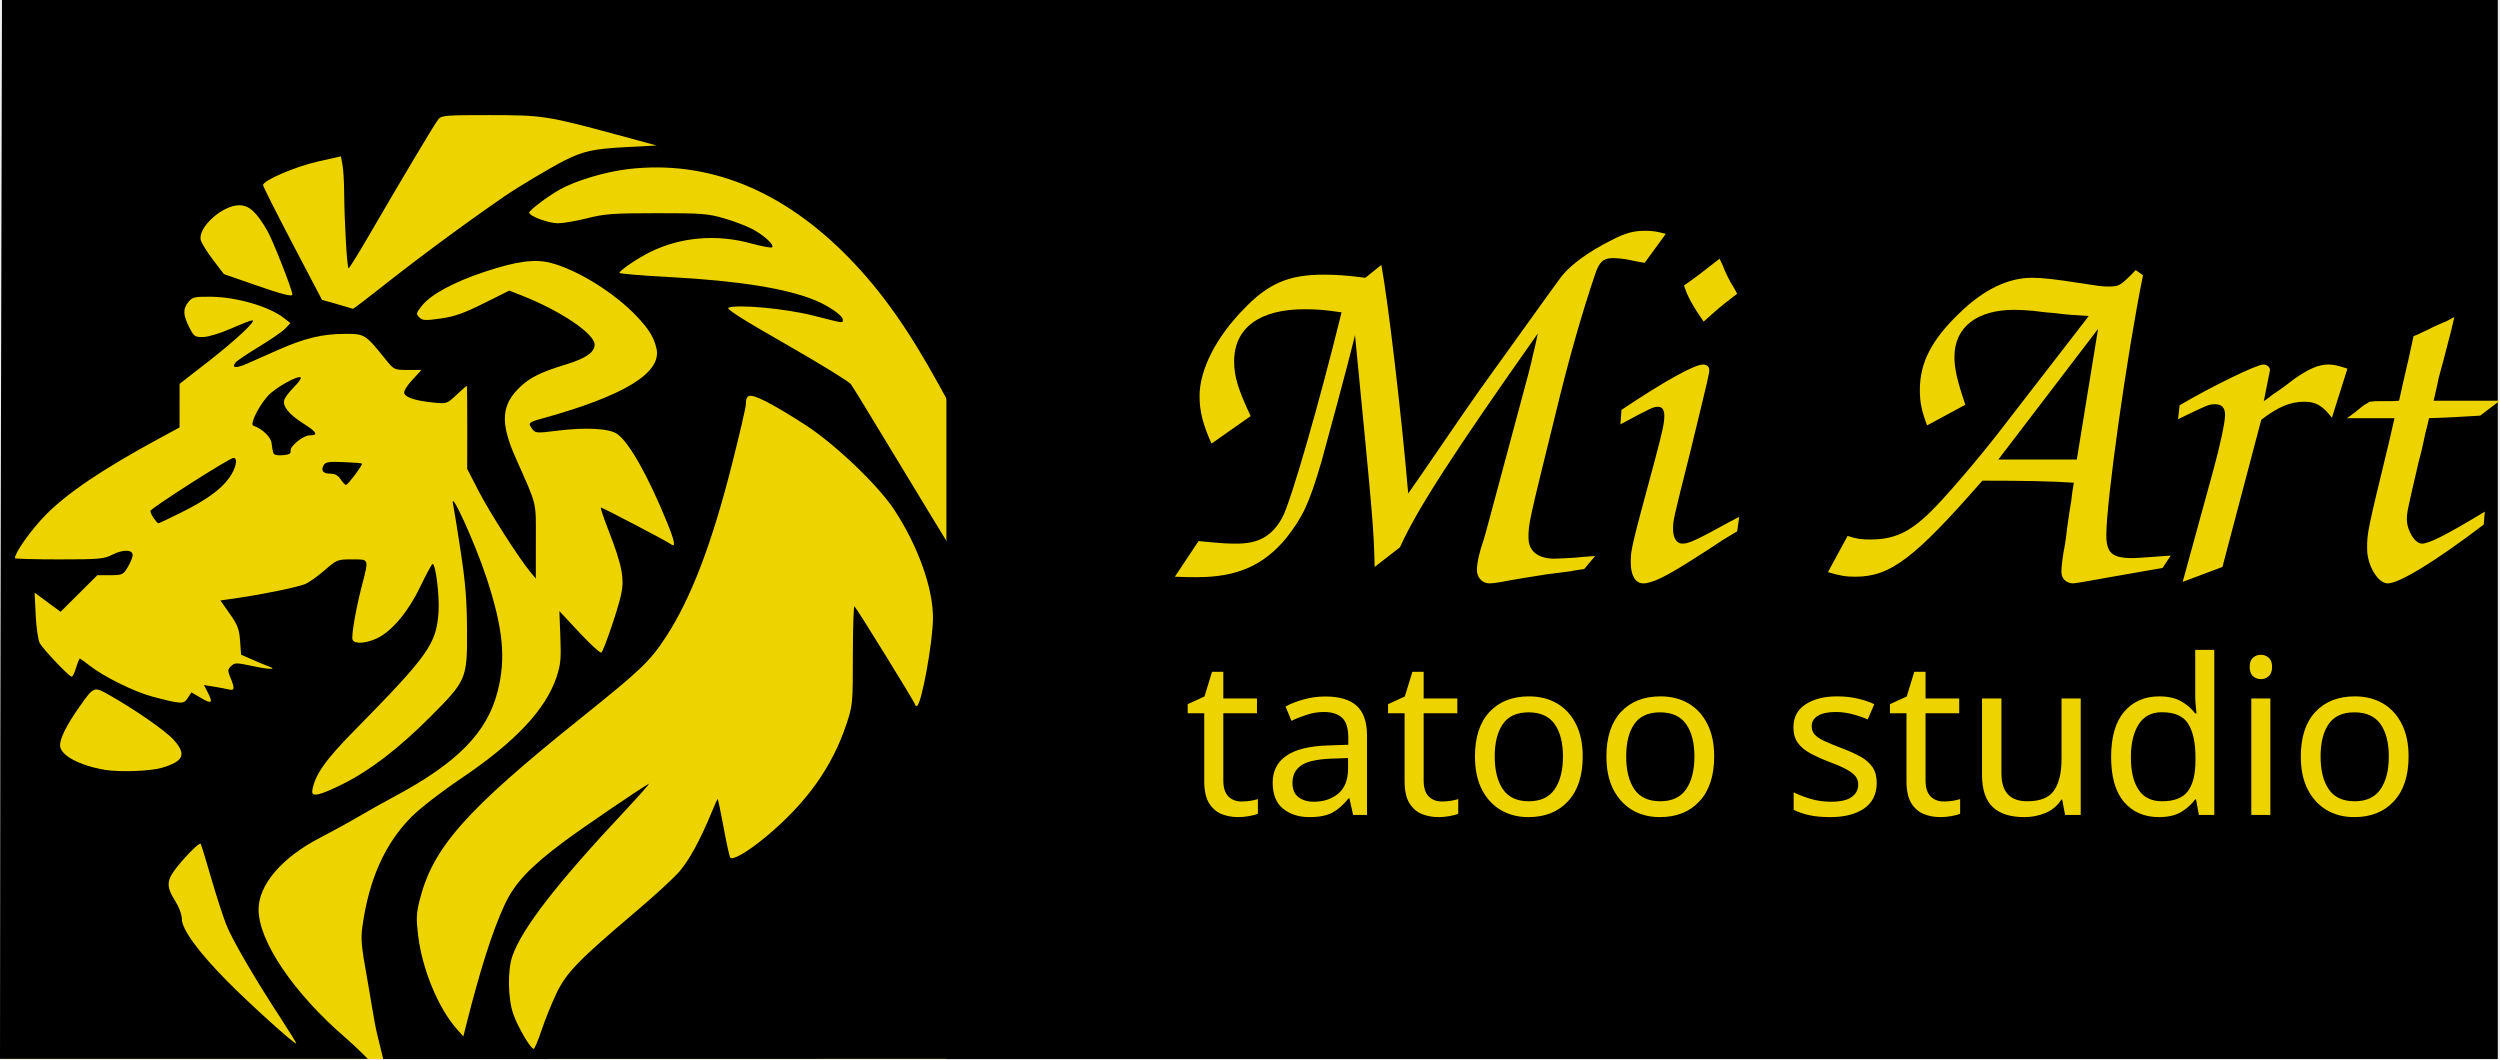
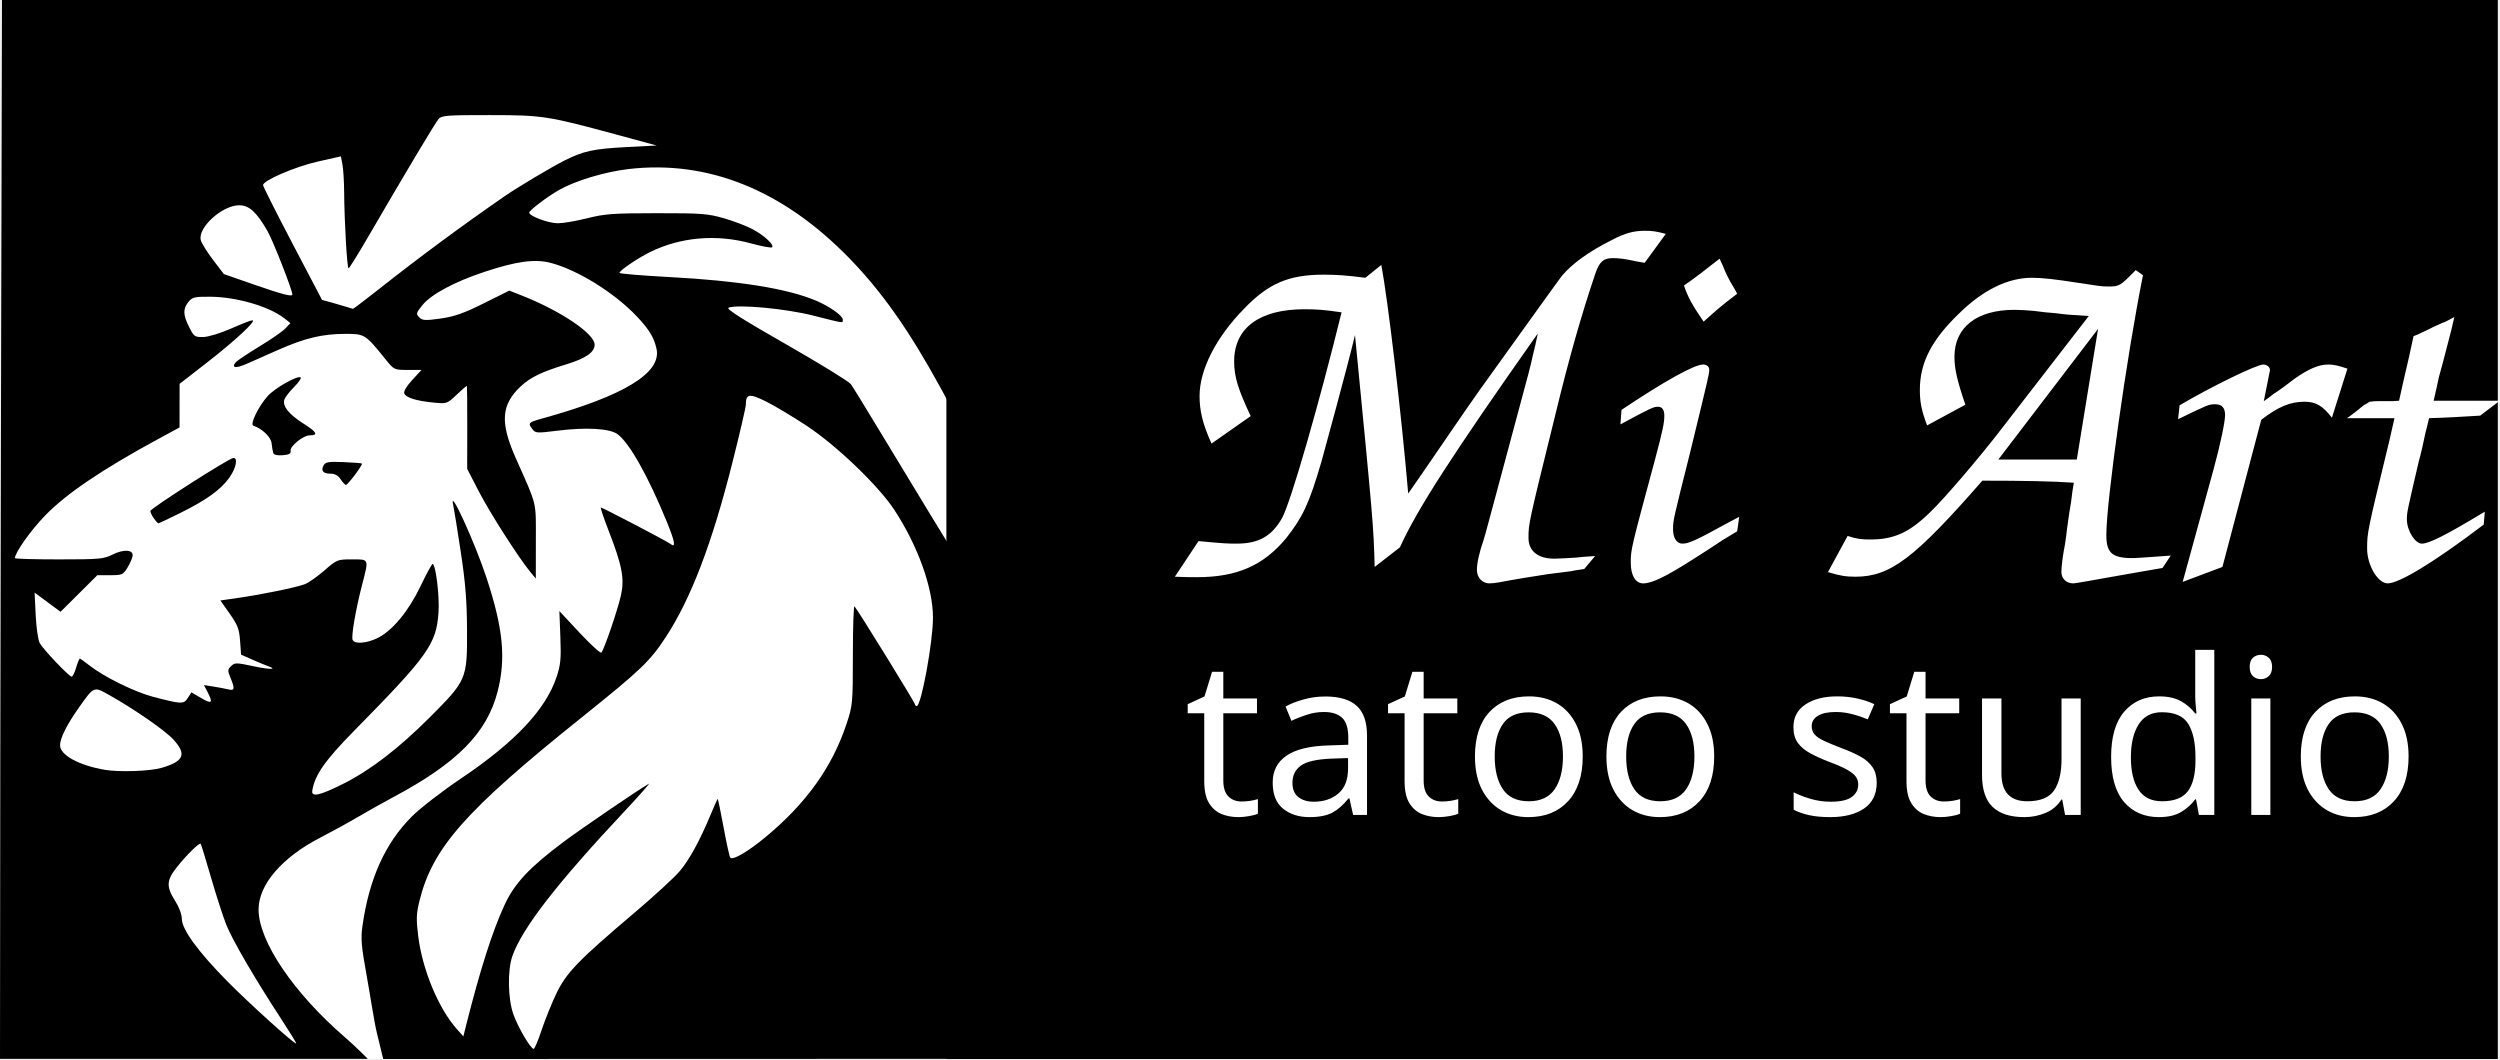
<svg xmlns="http://www.w3.org/2000/svg" width="340mm" height="144.027mm" viewBox="0 0 340 144.027" version="1.1" id="svg4598">
  <defs id="defs4592" />
  <g id="layer1" transform="translate(0,-152.973)">
    <text xml:space="preserve" style="font-style:normal;font-weight:normal;font-size:10.583px;line-height:1.25;font-family:sans-serif;letter-spacing:0px;word-spacing:0px;fill:#000000;fill-opacity:1;stroke:none;stroke-width:0.265" x="207.879" y="248.568" id="text4522">
      <tspan id="tspan4520" x="207.879" y="257.932" style="stroke-width:0.265" />
    </text>
-     <rect style="opacity:0.998;fill:#edd400;fill-opacity:1;stroke:none;stroke-width:5.062;stroke-miterlimit:4;stroke-dasharray:none;stroke-opacity:0.399" id="rect4514" width="134.978" height="143.487" x="0.529" y="153.502" />
+     <rect style="opacity:0.998;fill:#ffffff;fill-opacity:1;stroke:none;stroke-width:5.062;stroke-miterlimit:4;stroke-dasharray:none;stroke-opacity:0.399" id="rect4514" width="134.978" height="143.487" x="0.529" y="153.502" />
    <rect style="opacity:0.998;fill:#000000;fill-opacity:1;stroke:none;stroke-width:2.317;stroke-miterlimit:4;stroke-dasharray:none;stroke-opacity:1" id="rect4532" width="210.992" height="144.027" x="128.709" y="152.973" />
    <path style="fill:#000000;stroke-width:0.307" d="M 0.27,152.973 H 61.543 129.032 l -0.007,27.379 -0.007,27.379 -1.262,-2.301 c -4.161,-7.586 -7.83,-12.785 -12.201,-17.289 -9.03,-9.304 -19.236,-13.437 -30.071,-12.177 -3.205,0.373 -7.249,1.588 -9.438,2.836 -1.635,0.932 -4.072,2.78 -4.072,3.087 0,0.476 2.592,1.442 3.887,1.449 0.704,0.004 2.498,-0.302 3.988,-0.678 2.392,-0.605 3.496,-0.686 9.457,-0.69 6.146,-0.004 6.967,0.058 9.194,0.703 1.345,0.389 3.098,1.063 3.896,1.497 1.579,0.86 2.932,2.122 2.614,2.44 -0.11,0.11 -1.41,-0.131 -2.89,-0.536 -4.703,-1.286 -9.575,-0.862 -13.734,1.194 -1.684,0.832 -4.141,2.507 -4.141,2.821 0,0.11 3.072,0.365 6.826,0.567 9.444,0.509 15.958,1.555 19.863,3.188 1.838,0.769 3.681,2.06 3.681,2.579 0,0.529 0.354,0.576 -4.046,-0.535 -3.765,-0.951 -10.229,-1.55 -11.492,-1.065 -0.379,0.145 1.85,1.563 7.814,4.968 4.589,2.621 8.561,5.065 8.827,5.432 0.266,0.367 2.148,3.428 4.182,6.803 2.035,3.374 4.922,8.137 6.416,10.583 l 2.716,4.448 6e-4,33.454 6.2e-4,36.47 -76.916,0.019 -0.841,-3.451 c -0.396,-1.623 -0.916,-5.157 -1.396,-7.804 -0.741,-4.085 -0.829,-5.117 -0.587,-6.826 0.91,-6.427 3.074,-11.238 6.69,-14.873 1.151,-1.157 4.097,-3.435 6.788,-5.247 7.295,-4.914 11.452,-9.338 12.92,-13.749 0.557,-1.673 0.633,-2.474 0.518,-5.465 l -0.134,-3.504 2.747,2.946 c 1.511,1.62 2.847,2.834 2.969,2.697 0.369,-0.413 2.16,-5.637 2.636,-7.688 0.54,-2.327 0.214,-4.071 -1.666,-8.919 -0.666,-1.717 -1.136,-3.122 -1.046,-3.122 0.228,0 9.04,4.612 9.481,4.962 0.755,0.6 0.6,-0.313 -0.517,-3.037 -2.548,-6.215 -5.06,-10.682 -6.687,-11.892 -1.061,-0.788 -4.264,-0.972 -8.233,-0.473 -2.711,0.341 -2.944,0.328 -3.34,-0.195 -0.651,-0.859 -0.575,-0.943 1.318,-1.467 11.134,-3.083 16.255,-6.201 15.551,-9.471 -0.329,-1.529 -1.009,-2.649 -2.685,-4.421 -3.028,-3.201 -8.048,-6.322 -11.7,-7.273 -2.166,-0.564 -4.664,-0.225 -9.039,1.229 -4.093,1.36 -7.217,3.038 -8.418,4.521 -0.862,1.065 -0.893,1.186 -0.427,1.652 0.441,0.441 0.798,0.461 2.893,0.167 1.882,-0.264 3.131,-0.704 5.872,-2.068 l 3.482,-1.732 1.737,0.685 c 5.258,2.074 9.866,5.185 9.866,6.661 0,1.049 -1.203,1.879 -3.915,2.703 -3.301,1.002 -4.832,1.746 -6.158,2.995 -2.638,2.483 -2.802,4.889 -0.665,9.707 2.983,6.725 2.748,5.751 2.744,11.35 l -0.004,5.062 -0.762,-0.92 c -1.568,-1.893 -5.52,-8.08 -7.019,-10.987 l -1.553,-3.011 0.01,-5.655 c 0.006,-3.11 -0.023,-5.655 -0.063,-5.655 -0.041,0 -0.667,0.557 -1.391,1.237 -1.306,1.227 -1.333,1.235 -3.158,1.053 -2.366,-0.237 -3.735,-0.667 -3.956,-1.243 -0.106,-0.277 0.323,-0.998 1.086,-1.826 l 1.261,-1.368 h -1.864 c -1.853,0 -1.872,-0.009 -3.03,-1.446 -2.759,-3.422 -2.824,-3.463 -5.506,-3.458 -3.074,0.006 -5.463,0.576 -9.052,2.161 -1.576,0.696 -3.519,1.555 -4.317,1.909 -1.483,0.657 -2.138,0.573 -1.502,-0.194 0.196,-0.236 1.643,-1.207 3.215,-2.159 1.572,-0.951 3.166,-2.056 3.541,-2.456 l 0.682,-0.726 -0.838,-0.66 c -2.04,-1.604 -6.484,-2.899 -10.039,-2.925 -2.167,-0.016 -2.462,0.054 -2.991,0.707 -0.765,0.944 -0.741,1.755 0.103,3.429 0.649,1.287 0.763,1.367 1.917,1.343 0.697,-0.015 2.327,-0.512 3.773,-1.15 1.4,-0.619 2.706,-1.125 2.901,-1.125 0.638,0 -2.299,2.739 -6.137,5.723 l -3.758,2.921 -0.003,2.964 -0.003,2.964 -2.829,1.534 c -7.665,4.155 -12.494,7.416 -15.418,10.411 -1.975,2.024 -4.141,5.074 -4.141,5.832 0,0.093 2.697,0.169 5.994,0.169 5.446,0 6.107,-0.058 7.232,-0.632 1.554,-0.793 2.924,-0.708 2.775,0.172 -0.057,0.337 -0.379,1.062 -0.715,1.611 -0.573,0.935 -0.719,0.997 -2.344,0.997 h -1.732 l -2.502,2.489 -2.502,2.489 -1.765,-1.304 -1.765,-1.304 0.146,3.035 c 0.08,1.669 0.322,3.379 0.538,3.799 0.429,0.836 4.001,4.598 4.366,4.598 0.125,0 0.392,-0.552 0.594,-1.227 0.202,-0.675 0.429,-1.227 0.505,-1.227 0.076,0 0.662,0.416 1.304,0.924 1.917,1.518 6.129,3.601 8.585,4.245 3.973,1.042 4.225,1.051 4.792,0.186 l 0.501,-0.765 1.341,0.786 c 1.44,0.844 1.624,0.663 0.85,-0.833 l -0.491,-0.949 1.334,0.212 c 0.734,0.117 1.645,0.29 2.025,0.384 0.813,0.203 0.863,-0.115 0.248,-1.587 -0.39,-0.933 -0.387,-1.115 0.022,-1.524 0.566,-0.566 0.657,-0.566 3.314,-0.003 2.002,0.424 3.106,0.405 1.829,-0.032 -0.319,-0.109 -1.288,-0.511 -2.152,-0.893 l -1.571,-0.694 -0.136,-1.881 c -0.115,-1.595 -0.329,-2.155 -1.407,-3.683 l -1.271,-1.802 2.518,-0.366 c 3.303,-0.479 7.803,-1.408 8.96,-1.848 0.506,-0.193 1.703,-1.031 2.66,-1.863 1.705,-1.483 1.78,-1.513 3.758,-1.513 2.362,0 2.306,-0.143 1.372,3.477 -0.862,3.342 -1.484,6.947 -1.288,7.459 0.235,0.611 1.862,0.504 3.361,-0.221 2.029,-0.982 4.232,-3.632 5.874,-7.062 0.793,-1.658 1.533,-3.021 1.645,-3.027 0.415,-0.024 0.952,4.291 0.81,6.505 -0.281,4.373 -1.362,5.898 -11.483,16.184 -3.95,4.015 -5.346,6.009 -5.688,8.129 -0.152,0.937 1.001,0.685 4.196,-0.917 3.725,-1.868 7.549,-4.807 11.825,-9.087 4.963,-4.968 5.053,-5.177 5.024,-11.776 -0.018,-4.04 -0.212,-6.46 -0.861,-10.737 -0.461,-3.037 -0.917,-5.867 -1.014,-6.289 -0.631,-2.752 2.95,5.067 4.538,9.907 2.255,6.873 2.647,10.92 1.495,15.423 -1.435,5.61 -5.479,9.716 -14.106,14.323 -1.434,0.766 -3.643,2.004 -4.908,2.751 -1.265,0.747 -3.567,2.012 -5.114,2.81 -5.202,2.684 -8.373,6.377 -8.38,9.76 -0.009,4.3 4.769,11.365 11.77,17.404 1.455,1.255 3.082,2.914 3.082,2.914 H 0 C 3e-7,253.358 0.27,152.973 0.27,152.973 Z M 73.649,293.089 c 0.463,-1.392 1.367,-3.635 2.01,-4.985 1.351,-2.837 2.986,-4.527 10.732,-11.087 2.615,-2.215 5.339,-4.721 6.053,-5.568 1.322,-1.569 2.735,-4.155 4.225,-7.733 0.457,-1.097 0.872,-2.038 0.922,-2.092 0.05,-0.054 0.409,1.64 0.798,3.765 0.388,2.125 0.802,4.019 0.92,4.21 0.279,0.451 2.418,-0.794 4.867,-2.833 5.501,-4.578 9.003,-9.48 10.944,-15.32 0.846,-2.545 0.867,-2.77 0.871,-9.418 0.002,-3.746 0.1,-6.714 0.217,-6.596 0.39,0.392 8.223,13.085 8.223,13.324 0,0.129 0.113,0.235 0.251,0.235 0.605,0 2.202,-8.709 2.203,-12.006 7.3e-4,-4.069 -2.052,-9.791 -5.266,-14.682 -2.159,-3.285 -7.86,-8.753 -11.913,-11.425 -1.94,-1.279 -4.466,-2.785 -5.612,-3.346 -2.215,-1.084 -2.654,-0.999 -2.666,0.515 -0.003,0.343 -0.82,3.863 -1.817,7.823 -2.772,11.012 -5.639,18.522 -9.074,23.765 -2.141,3.268 -3.416,4.486 -11.354,10.848 -15.924,12.762 -20.347,17.762 -22.141,25.033 -0.422,1.708 -0.449,2.466 -0.169,4.739 0.566,4.601 2.764,9.883 5.284,12.704 l 0.859,0.961 0.344,-1.374 c 1.898,-7.575 3.624,-12.99 5.266,-16.519 1.371,-2.948 3.374,-5.081 8.057,-8.586 2.365,-1.77 10.021,-6.99 11.549,-7.875 0.253,-0.147 -1.216,1.521 -3.264,3.706 -9.244,9.859 -13.966,15.955 -15.286,19.733 -0.675,1.93 -0.611,5.787 0.132,7.899 0.618,1.759 2.351,4.717 2.763,4.717 0.128,0 0.611,-1.139 1.073,-2.531 z m -35.369,-1.481 c -3.587,-5.482 -6.677,-10.783 -7.511,-12.885 -0.441,-1.11 -1.377,-4.009 -2.081,-6.442 -0.704,-2.433 -1.331,-4.482 -1.395,-4.554 -0.172,-0.196 -1.867,1.465 -3.215,3.15 -1.445,1.806 -1.495,2.666 -0.268,4.601 0.545,0.859 0.92,1.865 0.92,2.466 0,1.418 2.238,4.488 6.184,8.482 3.051,3.088 9.198,8.639 9.373,8.464 0.046,-0.046 -0.858,-1.522 -2.009,-3.281 z M 21.991,257.397 c 3.022,-0.889 3.417,-1.827 1.61,-3.827 -1.108,-1.226 -5.26,-4.109 -8.774,-6.09 -2.07,-1.168 -2.041,-1.18 -4.044,1.648 -1.68,2.371 -2.617,4.235 -2.617,5.203 0,1.338 2.597,2.753 6.135,3.344 1.974,0.33 6.135,0.179 7.69,-0.278 z M 51.525,192.3 c 5.55,-4.379 11.204,-8.56 17.074,-12.623 1.73,-1.198 6.409,-3.99 8.137,-4.856 2.635,-1.321 3.958,-1.607 8.525,-1.848 l 4.045,-0.213 -5.368,-1.455 c -9.504,-2.577 -10.122,-2.672 -17.361,-2.679 -5.788,-0.006 -6.52,0.05 -6.933,0.53 -0.449,0.522 -4.652,7.558 -9.613,16.092 -1.345,2.313 -2.527,4.211 -2.627,4.218 -0.203,0.015 -0.571,-6.371 -0.601,-10.417 -0.01,-1.434 -0.115,-3.103 -0.231,-3.709 l -0.212,-1.101 -3.118,0.7 c -3.078,0.692 -7.466,2.577 -7.466,3.208 0,0.175 1.805,3.76 4.011,7.967 l 4.011,7.649 1.28,0.348 c 0.704,0.191 1.625,0.459 2.047,0.595 0.422,0.136 0.814,0.257 0.872,0.271 0.058,0.013 1.645,-1.191 3.528,-2.676 z m -11.763,0.72 c 0,-0.6 -2.625,-7.293 -3.373,-8.601 -1.491,-2.606 -2.5,-3.53 -3.855,-3.53 -2.303,0 -5.655,3.034 -5.228,4.734 0.105,0.418 0.854,1.628 1.664,2.691 l 1.474,1.932 4.123,1.436 c 3.827,1.333 5.196,1.686 5.196,1.339 z M 20.914,223.461 c -0.263,-0.375 -0.47,-0.824 -0.46,-0.997 0.02,-0.355 10.76,-7.217 11.296,-7.217 0.65,0 0.343,1.443 -0.576,2.712 -1.185,1.636 -3.105,3.015 -6.645,4.773 -1.563,0.776 -2.909,1.412 -2.99,1.412 -0.081,0 -0.362,-0.307 -0.625,-0.682 z m 25.416,-5.3 c -0.34,-0.519 -0.783,-0.767 -1.369,-0.767 -1.024,0 -1.358,-0.404 -0.945,-1.141 0.251,-0.449 0.674,-0.517 2.701,-0.434 1.322,0.054 2.45,0.144 2.507,0.2 0.149,0.145 -1.9,2.883 -2.168,2.897 -0.123,0.007 -0.449,-0.333 -0.726,-0.755 z m -9.164,-3.586 c -0.076,-0.221 -0.178,-0.812 -0.228,-1.313 -0.083,-0.841 -1.26,-1.977 -2.482,-2.396 -0.496,-0.17 0.652,-2.552 1.932,-4.01 0.973,-1.108 4.151,-2.899 4.509,-2.541 0.107,0.107 -0.309,0.698 -0.924,1.313 -0.615,0.615 -1.202,1.381 -1.304,1.702 -0.28,0.882 0.624,2.001 2.65,3.282 1.789,1.131 2.011,1.567 0.798,1.567 -0.868,0 -2.696,1.475 -2.594,2.093 0.065,0.393 -0.188,0.537 -1.068,0.61 -0.747,0.062 -1.201,-0.046 -1.291,-0.307 z" id="path4510" />
-     <text xml:space="preserve" style="font-style:normal;font-weight:normal;font-size:70.224px;line-height:1.25;font-family:sans-serif;letter-spacing:0px;word-spacing:0px;fill:#edd400;fill-opacity:1;stroke:none;stroke-width:1.756;stroke-opacity:1" x="155.703" y="231.404" id="text4518">
-       <tspan id="tspan4516" x="155.703" y="231.404" style="font-style:normal;font-variant:normal;font-weight:normal;font-stretch:normal;font-family:'URW Chancery L';-inkscape-font-specification:'URW Chancery L';fill:#edd400;fill-opacity:1;stroke:none;stroke-width:1.756;stroke-opacity:1">Mi Art</tspan>
+     <text xml:space="preserve" style="font-style:normal;font-weight:normal;font-size:70.224px;line-height:1.25;font-family:sans-serif;letter-spacing:0px;word-spacing:0px;fill:#ffffff;fill-opacity:1;stroke:none;stroke-width:1.756;stroke-opacity:1;" x="155.703" y="231.404" id="text4518">
+       <tspan id="tspan4516" x="155.703" y="231.404" style="font-style:normal;font-variant:normal;font-weight:normal;font-stretch:normal;font-family:'URW Chancery L';-inkscape-font-specification:'URW Chancery L';fill:#ffffff;fill-opacity:1;stroke:none;stroke-width:1.756;stroke-opacity:1;">Mi Art</tspan>
    </text>
-     <text xml:space="preserve" style="font-style:normal;font-weight:normal;font-size:29.549px;line-height:1.25;font-family:sans-serif;letter-spacing:0px;word-spacing:0px;fill:#edd400;fill-opacity:1;stroke:none;stroke-width:0.739;stroke-opacity:1" x="161.06" y="263.807" id="text4526">
-       <tspan x="161.06" y="263.807" style="fill:#edd400;fill-opacity:1;stroke:none;stroke-width:0.739;stroke-opacity:1" id="tspan4528">tatoo studio</tspan>
+     <text xml:space="preserve" style="font-style:normal;font-weight:normal;font-size:29.549px;line-height:1.25;font-family:sans-serif;letter-spacing:0px;word-spacing:0px;fill:#ffffff;fill-opacity:1;stroke:none;stroke-width:0.739;stroke-opacity:1;" x="161.06" y="263.807" id="text4526">
+       <tspan x="161.06" y="263.807" style="fill:#ffffff;fill-opacity:1;stroke:none;stroke-width:0.739;stroke-opacity:1;" id="tspan4528">tatoo studio</tspan>
    </text>
  </g>
</svg>
